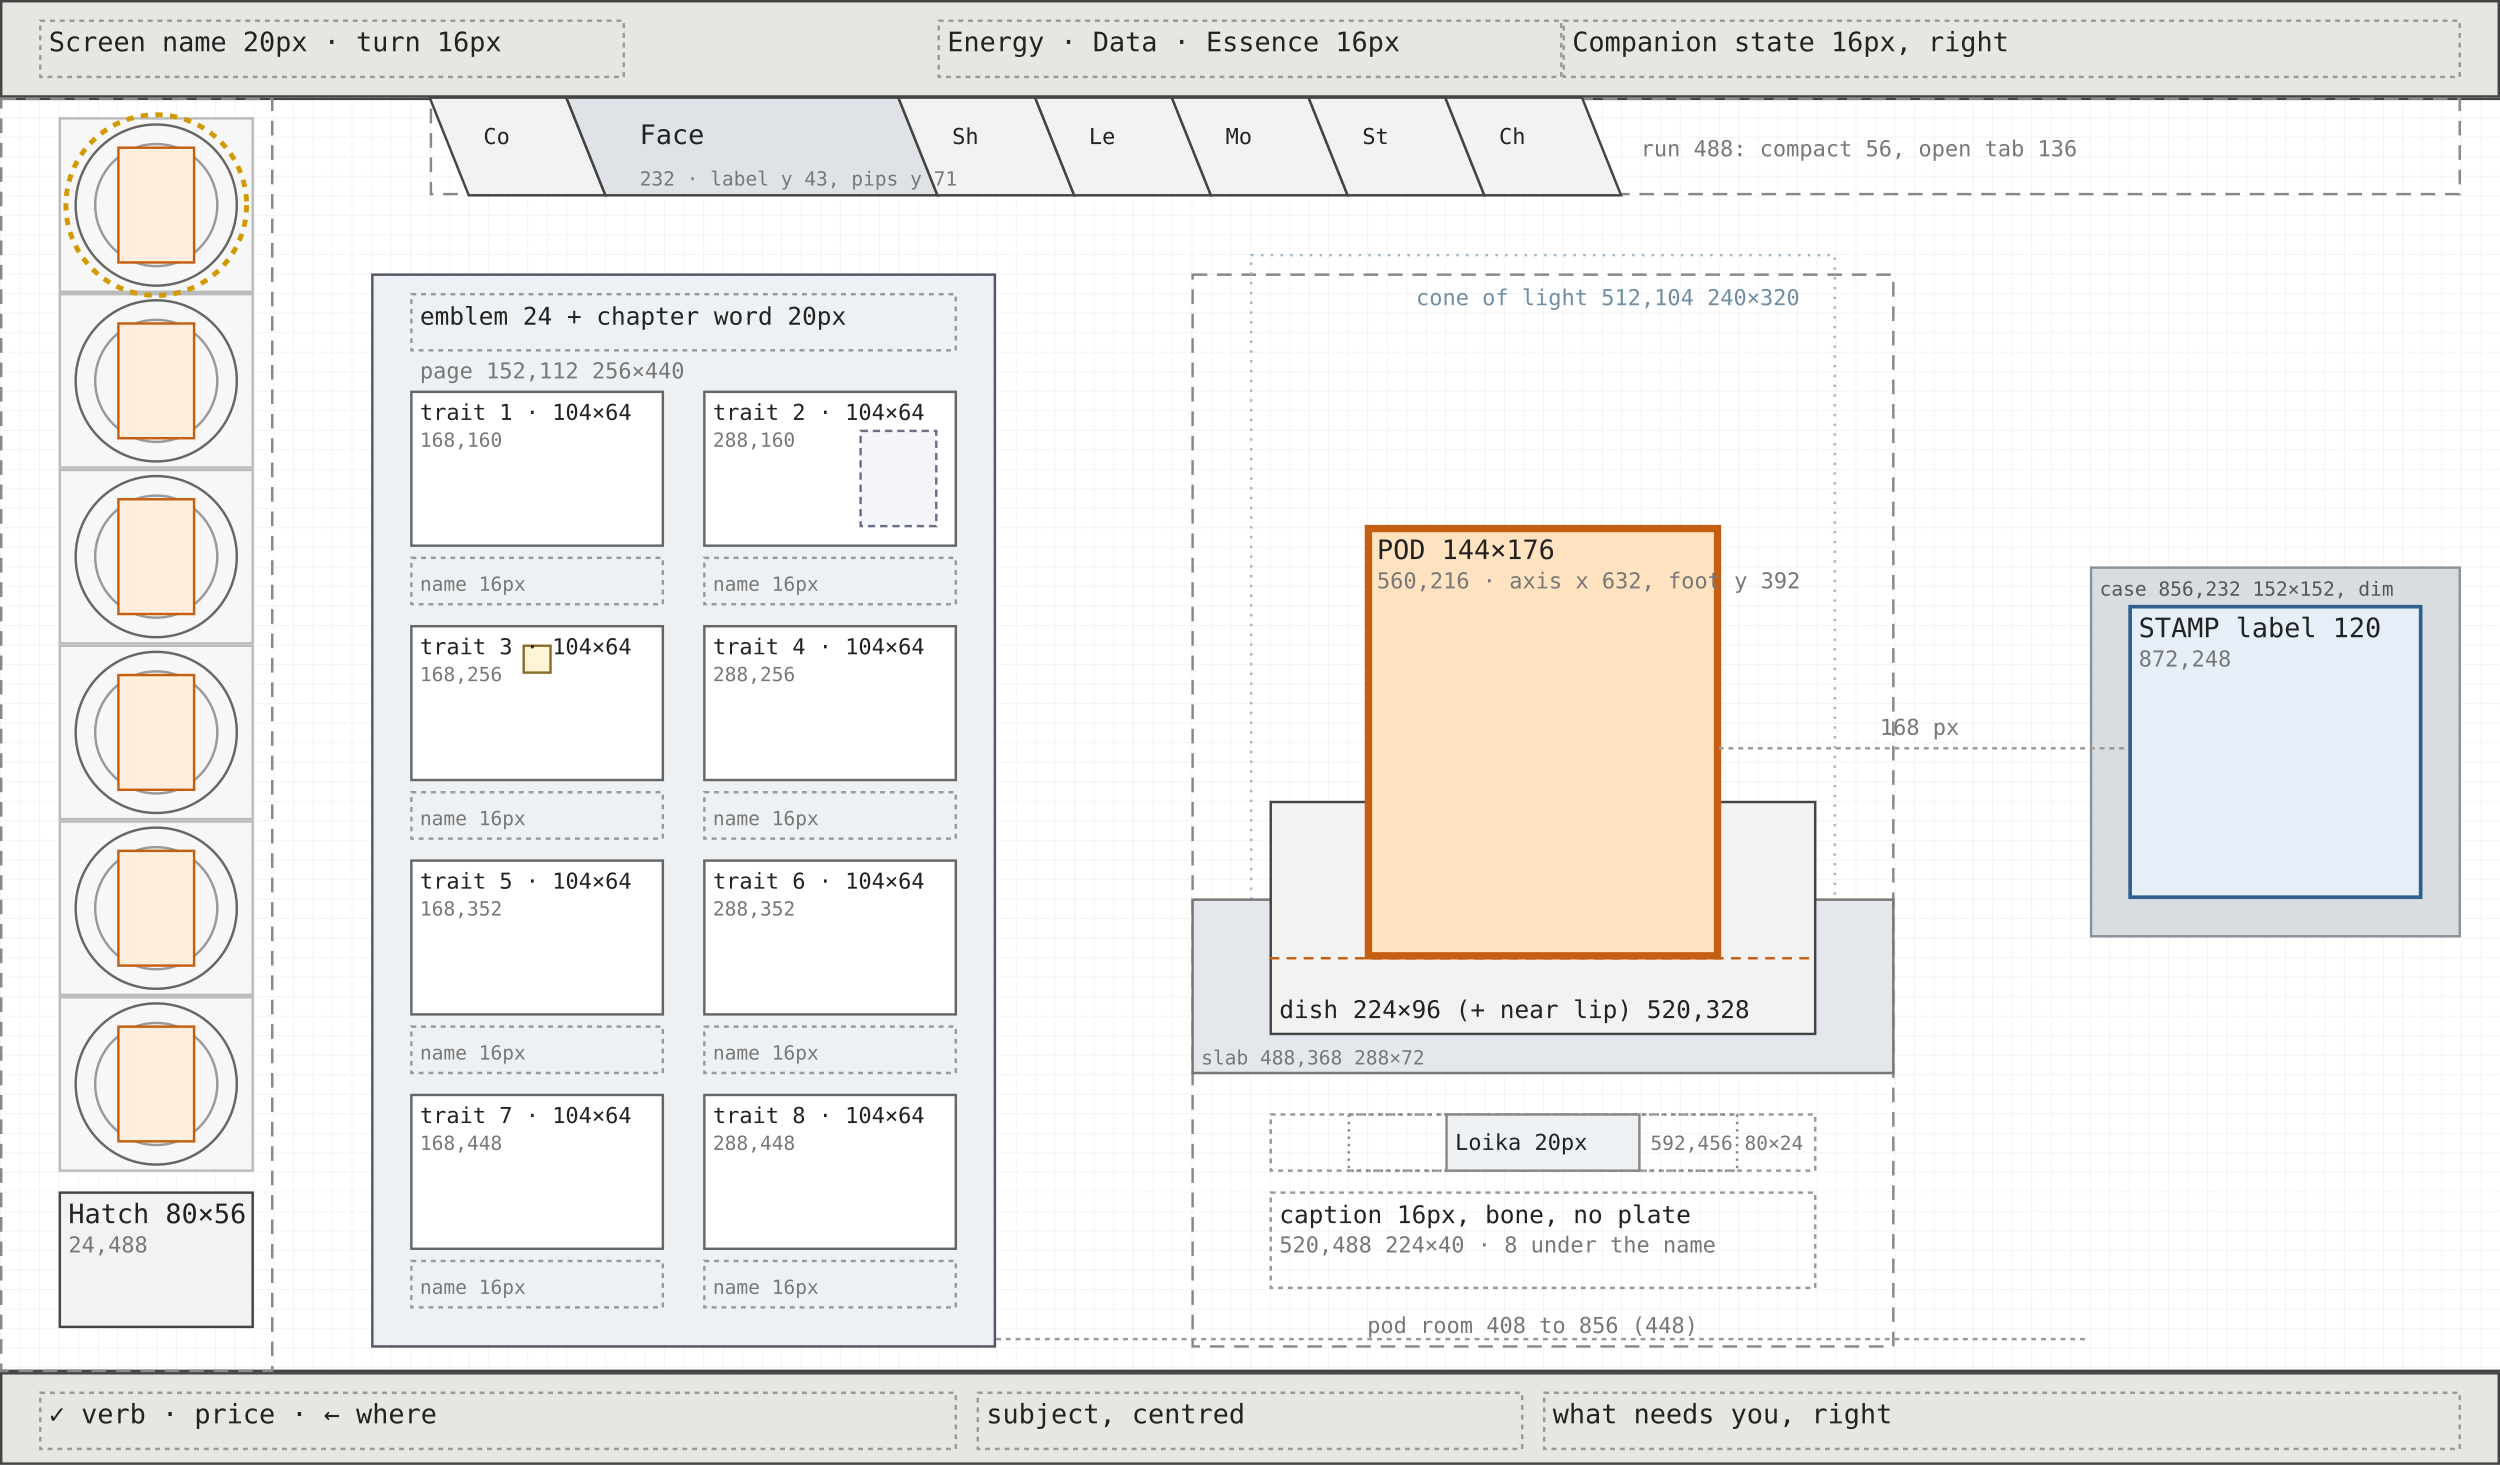
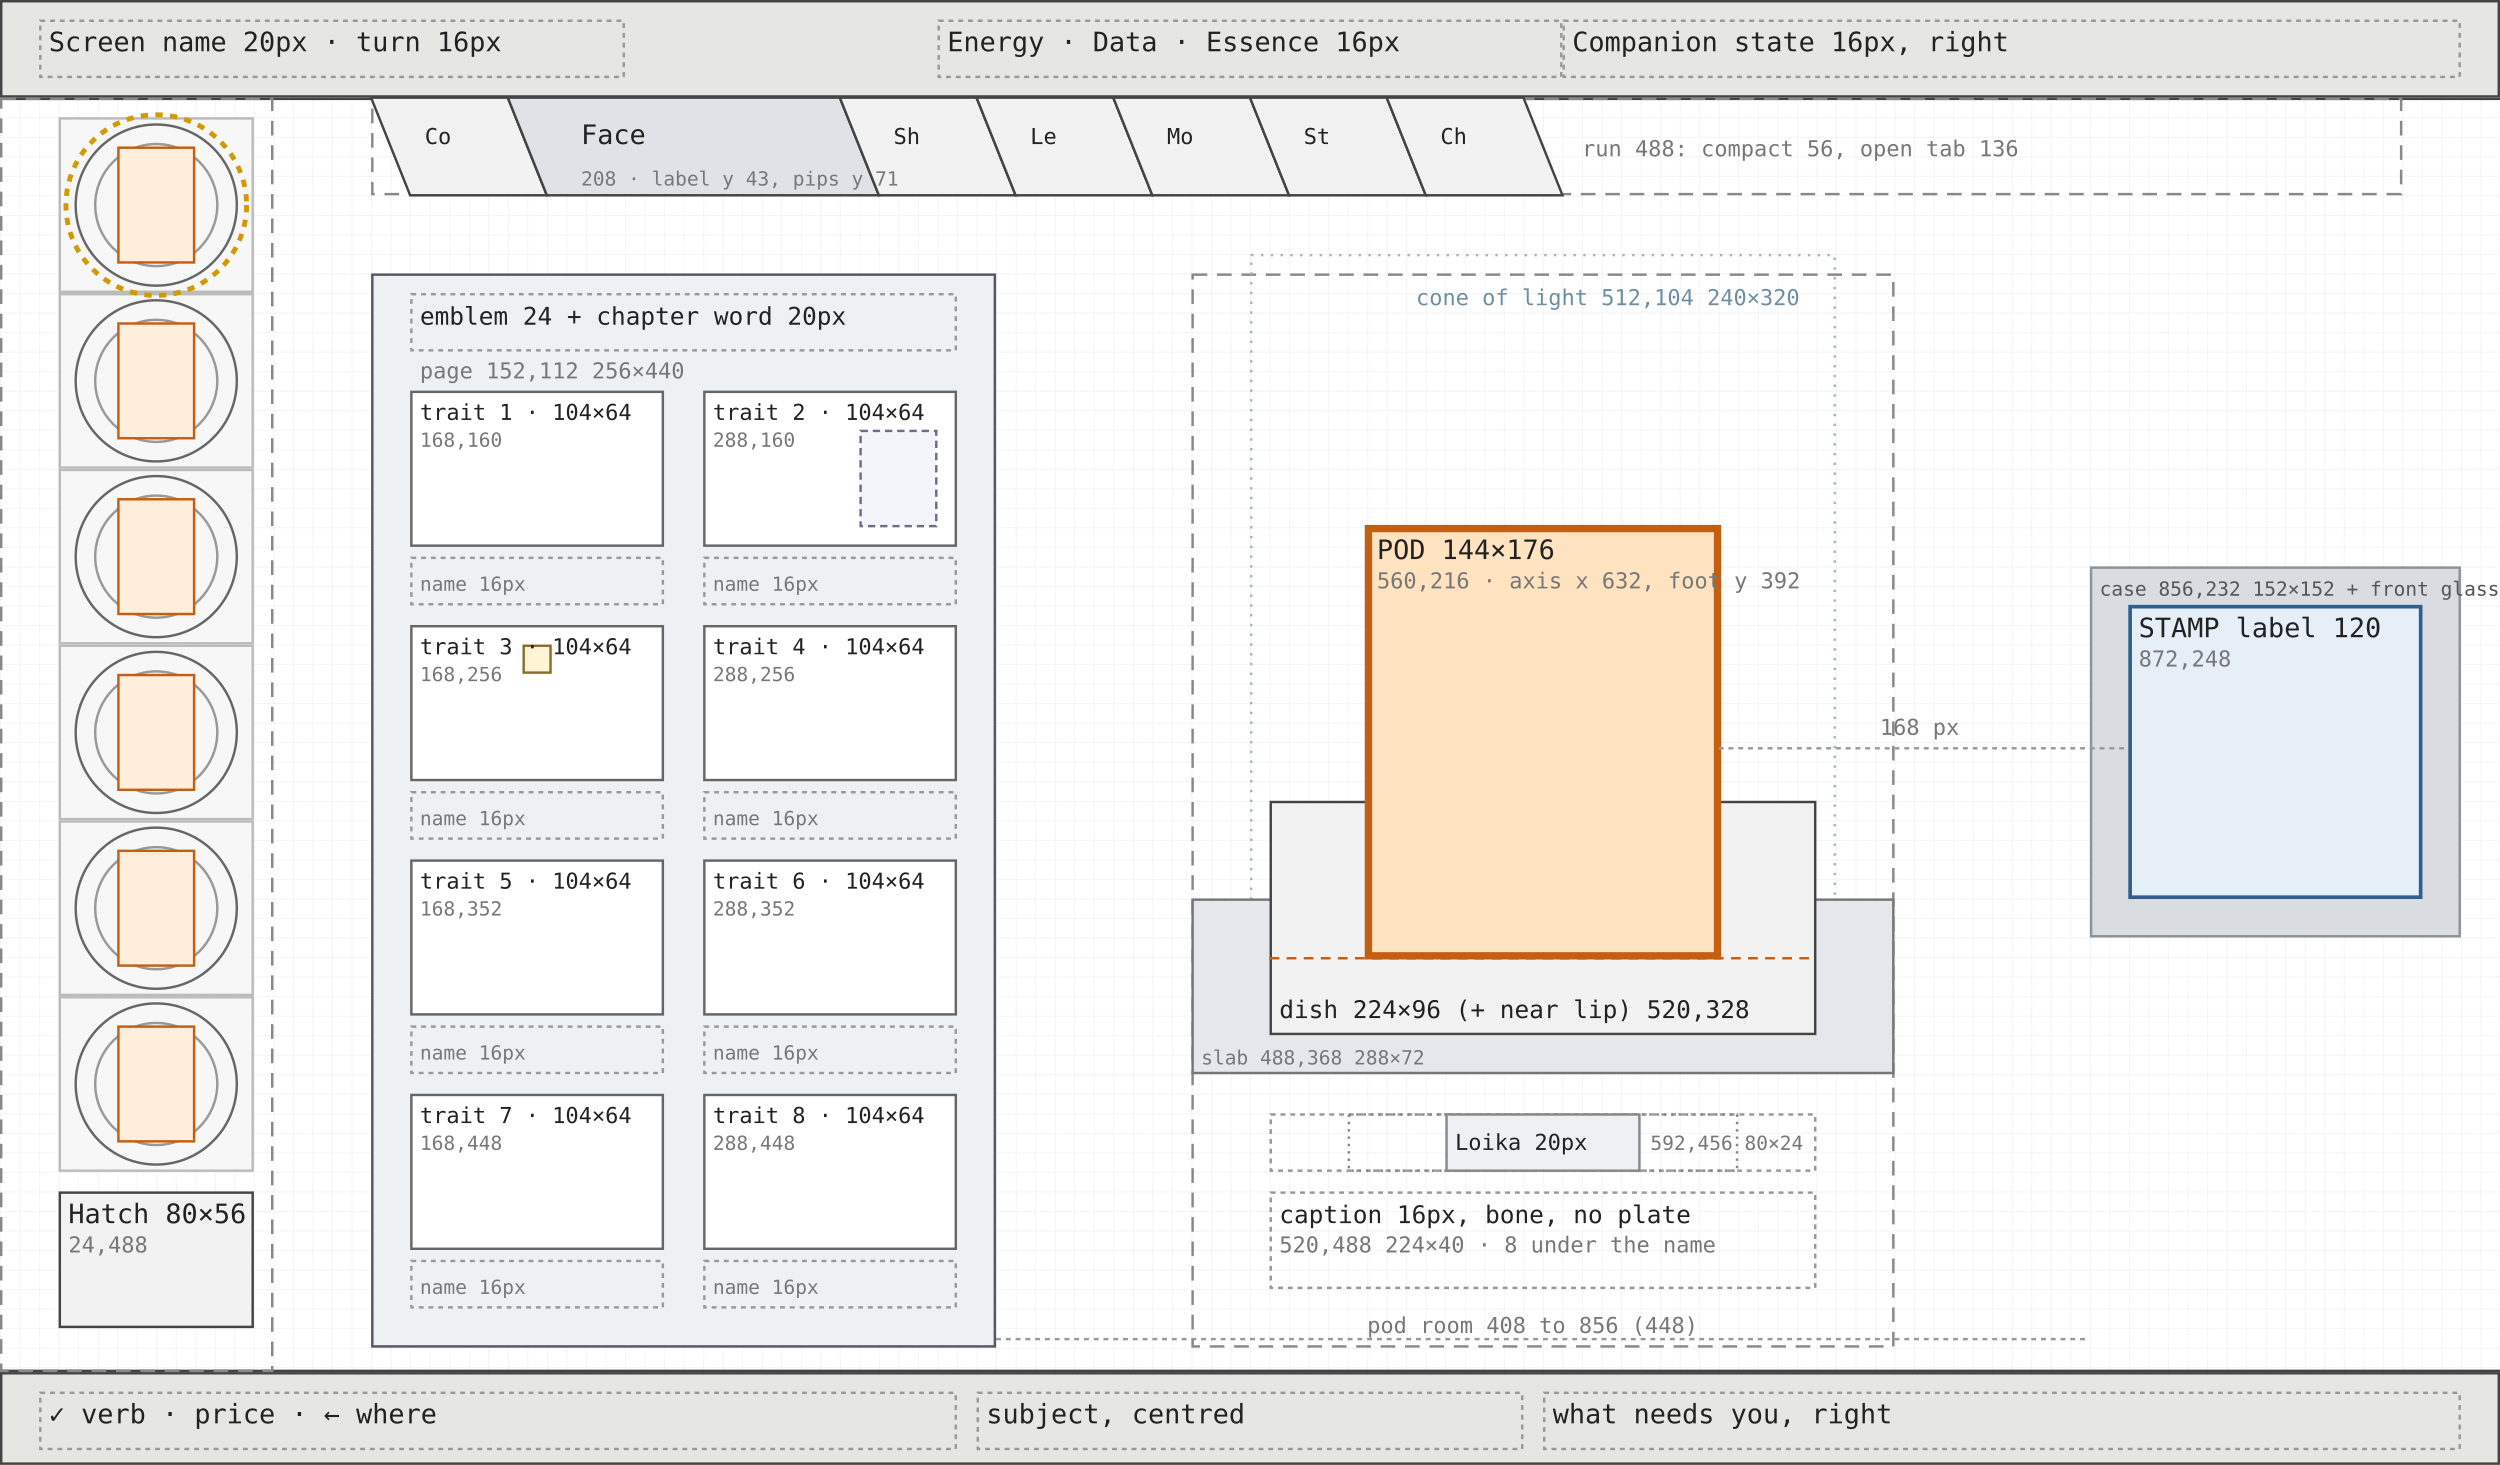
<svg xmlns="http://www.w3.org/2000/svg" viewBox="0 0 1024 600" width="1024" height="600" font-family="ui-monospace, Menlo, Consolas, monospace">
  <defs>
    <pattern id="g8" width="8" height="8" patternUnits="userSpaceOnUse">
      <path d="M8 0H0V8" fill="none" stroke="#efefef" stroke-width="0.5" />
    </pattern>
  </defs>
  <rect width="1024" height="600" fill="#ffffff" />
  <rect width="1024" height="600" fill="url(#g8)" />
  <rect x="0.5" y="0.5" width="1023" height="39" fill="#e6e6e2" stroke="#444" stroke-width="1" />
  <rect x="16.5" y="8.5" width="239" height="23" fill="none" stroke="#999" stroke-width="1" stroke-dasharray="2 2" />
  <rect x="384.5" y="8.5" width="255" height="23" fill="none" stroke="#999" stroke-width="1" stroke-dasharray="2 2" />
  <rect x="640.5" y="8.5" width="367" height="23" fill="none" stroke="#999" stroke-width="1" stroke-dasharray="2 2" />
  <rect x="0.5" y="562.5" width="1023" height="37" fill="#e6e6e2" stroke="#444" stroke-width="1" />
  <rect x="16.5" y="570.5" width="375" height="23" fill="none" stroke="#999" stroke-width="1" stroke-dasharray="2 2" />
  <rect x="400.5" y="570.5" width="223" height="23" fill="none" stroke="#999" stroke-width="1" stroke-dasharray="2 2" />
  <rect x="632.5" y="570.5" width="375" height="23" fill="none" stroke="#999" stroke-width="1" stroke-dasharray="2 2" />
  <line x1="0" y1="40.5" x2="1024" y2="40.5" stroke="#444" />
  <line x1="0" y1="561.5" x2="1024" y2="561.5" stroke="#444" />
  <rect x="0.5" y="40.5" width="111" height="521" fill="none" stroke="#888" stroke-width="1" stroke-dasharray="6 4" />
  <rect x="24.5" y="48.5" width="79" height="71" fill="#f7f7f7" stroke="#bbb" stroke-width="1" />
  <circle cx="64.0" cy="84.0" r="33.0" fill="none" stroke="#666" stroke-width="1" />
  <circle cx="64.0" cy="84.0" r="25.0" fill="none" stroke="#999" stroke-width="1" />
  <rect x="48.5" y="60.5" width="31" height="47" fill="#ffeedb" stroke="#c45f12" stroke-width="1" />
  <rect x="24.5" y="120.5" width="79" height="71" fill="#f7f7f7" stroke="#bbb" stroke-width="1" />
  <circle cx="64.0" cy="156.0" r="33.0" fill="none" stroke="#666" stroke-width="1" />
  <circle cx="64.0" cy="156.0" r="25.0" fill="none" stroke="#999" stroke-width="1" />
  <rect x="48.5" y="132.5" width="31" height="47" fill="#ffeedb" stroke="#c45f12" stroke-width="1" />
  <rect x="24.5" y="192.5" width="79" height="71" fill="#f7f7f7" stroke="#bbb" stroke-width="1" />
  <circle cx="64.0" cy="228.0" r="33.0" fill="none" stroke="#666" stroke-width="1" />
  <circle cx="64.0" cy="228.0" r="25.0" fill="none" stroke="#999" stroke-width="1" />
  <rect x="48.5" y="204.5" width="31" height="47" fill="#ffeedb" stroke="#c45f12" stroke-width="1" />
  <rect x="24.5" y="264.5" width="79" height="71" fill="#f7f7f7" stroke="#bbb" stroke-width="1" />
  <circle cx="64.0" cy="300.0" r="33.0" fill="none" stroke="#666" stroke-width="1" />
  <circle cx="64.0" cy="300.0" r="25.0" fill="none" stroke="#999" stroke-width="1" />
  <rect x="48.5" y="276.5" width="31" height="47" fill="#ffeedb" stroke="#c45f12" stroke-width="1" />
  <rect x="24.5" y="336.5" width="79" height="71" fill="#f7f7f7" stroke="#bbb" stroke-width="1" />
  <circle cx="64.0" cy="372.0" r="33.0" fill="none" stroke="#666" stroke-width="1" />
  <circle cx="64.0" cy="372.0" r="25.0" fill="none" stroke="#999" stroke-width="1" />
  <rect x="48.5" y="348.5" width="31" height="47" fill="#ffeedb" stroke="#c45f12" stroke-width="1" />
  <rect x="24.5" y="408.5" width="79" height="71" fill="#f7f7f7" stroke="#bbb" stroke-width="1" />
  <circle cx="64.0" cy="444.0" r="33.0" fill="none" stroke="#666" stroke-width="1" />
  <circle cx="64.0" cy="444.0" r="25.0" fill="none" stroke="#999" stroke-width="1" />
  <rect x="48.5" y="420.5" width="31" height="47" fill="#ffeedb" stroke="#c45f12" stroke-width="1" />
  <circle cx="64.0" cy="84.0" r="37.0" fill="none" stroke="#d29a00" stroke-width="2" stroke-dasharray="3 3" />
  <rect x="24.5" y="488.5" width="79" height="55" fill="#f2f2f2" stroke="#444" stroke-width="1" />
-   <rect x="176.5" y="40.5" width="831" height="39" fill="none" stroke="#888" stroke-width="1" stroke-dasharray="6 4" />
-   <polygon points="176,40 232,40 248,80 192,80" fill="#f2f2f2" stroke="#444" stroke-width="1" />
-   <polygon points="232,40 368,40 384,80 248,80" fill="#dfe3e8" stroke="#444" stroke-width="1" />
-   <polygon points="368,40 424,40 440,80 384,80" fill="#f2f2f2" stroke="#444" stroke-width="1" />
-   <polygon points="424,40 480,40 496,80 440,80" fill="#f2f2f2" stroke="#444" stroke-width="1" />
-   <polygon points="480,40 536,40 552,80 496,80" fill="#f2f2f2" stroke="#444" stroke-width="1" />
-   <polygon points="536,40 592,40 608,80 552,80" fill="#f2f2f2" stroke="#444" stroke-width="1" />
-   <polygon points="592,40 648,40 664,80 608,80" fill="#f2f2f2" stroke="#444" stroke-width="1" />
+   <rect x="152.5" y="40.5" width="831" height="39" fill="none" stroke="#888" stroke-width="1" stroke-dasharray="6 4" />
+   <polygon points="152,40 208,40 224,80 168,80" fill="#f2f2f2" stroke="#444" stroke-width="1" />
+   <polygon points="208,40 344,40 360,80 224,80" fill="#dfe3e8" stroke="#444" stroke-width="1" />
+   <polygon points="344,40 400,40 416,80 360,80" fill="#f2f2f2" stroke="#444" stroke-width="1" />
+   <polygon points="400,40 456,40 472,80 416,80" fill="#f2f2f2" stroke="#444" stroke-width="1" />
+   <polygon points="456,40 512,40 528,80 472,80" fill="#f2f2f2" stroke="#444" stroke-width="1" />
+   <polygon points="512,40 568,40 584,80 528,80" fill="#f2f2f2" stroke="#444" stroke-width="1" />
+   <polygon points="568,40 624,40 640,80 584,80" fill="#f2f2f2" stroke="#444" stroke-width="1" />
  <rect x="152.5" y="112.5" width="255" height="439" fill="#eef1f3" stroke="#556" stroke-width="1" />
  <rect x="168.5" y="120.5" width="223" height="23" fill="none" stroke="#999" stroke-width="1" stroke-dasharray="2 2" />
  <rect x="168.5" y="160.5" width="103" height="63" fill="#ffffff" stroke="#666" stroke-width="1" />
  <rect x="168.5" y="228.5" width="103" height="19" fill="none" stroke="#999" stroke-width="1" stroke-dasharray="2 2" />
  <rect x="288.5" y="160.5" width="103" height="63" fill="#ffffff" stroke="#666" stroke-width="1" />
  <rect x="288.5" y="228.5" width="103" height="19" fill="none" stroke="#999" stroke-width="1" stroke-dasharray="2 2" />
  <rect x="352.5" y="176.5" width="31" height="39" fill="#f4f5fa" stroke="#6b6f8a" stroke-width="1" stroke-dasharray="3 2" />
  <rect x="168.5" y="256.5" width="103" height="63" fill="#ffffff" stroke="#666" stroke-width="1" />
  <rect x="168.5" y="324.5" width="103" height="19" fill="none" stroke="#999" stroke-width="1" stroke-dasharray="2 2" />
  <rect x="214.5" y="264.5" width="11" height="11" fill="#fff4d6" stroke="#8a6d2a" stroke-width="1" />
  <rect x="288.5" y="256.5" width="103" height="63" fill="#ffffff" stroke="#666" stroke-width="1" />
  <rect x="288.5" y="324.5" width="103" height="19" fill="none" stroke="#999" stroke-width="1" stroke-dasharray="2 2" />
  <rect x="168.5" y="352.5" width="103" height="63" fill="#ffffff" stroke="#666" stroke-width="1" />
  <rect x="168.5" y="420.5" width="103" height="19" fill="none" stroke="#999" stroke-width="1" stroke-dasharray="2 2" />
  <rect x="288.5" y="352.5" width="103" height="63" fill="#ffffff" stroke="#666" stroke-width="1" />
  <rect x="288.5" y="420.5" width="103" height="19" fill="none" stroke="#999" stroke-width="1" stroke-dasharray="2 2" />
  <rect x="168.5" y="448.5" width="103" height="63" fill="#ffffff" stroke="#666" stroke-width="1" />
  <rect x="168.5" y="516.5" width="103" height="19" fill="none" stroke="#999" stroke-width="1" stroke-dasharray="2 2" />
  <rect x="288.5" y="448.5" width="103" height="63" fill="#ffffff" stroke="#666" stroke-width="1" />
  <rect x="288.5" y="516.5" width="103" height="19" fill="none" stroke="#999" stroke-width="1" stroke-dasharray="2 2" />
  <line x1="408" y1="548.5" x2="856" y2="548.5" stroke="#999" stroke-dasharray="2 2" />
  <rect x="488.5" y="112.5" width="287" height="439" fill="none" stroke="#888" stroke-width="1" stroke-dasharray="6 4" />
  <rect x="512.5" y="104.5" width="239" height="319" fill="none" stroke="#9fb8c8" stroke-width="1" stroke-dasharray="1 3" />
  <rect x="488.5" y="368.5" width="287" height="71" fill="#e4e8ec" stroke="#777" stroke-width="1" />
  <rect x="520.5" y="328.5" width="223" height="95" fill="#f2f2f2" stroke="#444" stroke-width="1" />
  <rect x="560.5" y="216.5" width="143" height="175" fill="#ffe2bf" stroke="#c45f12" stroke-width="3" />
  <line x1="520" y1="392.5" x2="744" y2="392.5" stroke="#c45f12" stroke-width="1" stroke-dasharray="4 3" />
  <rect x="520.5" y="456.5" width="223" height="23" fill="none" stroke="#999" stroke-width="1" stroke-dasharray="2 2" />
  <rect x="552.5" y="456.5" width="159" height="23" fill="none" stroke="#888" stroke-width="1" stroke-dasharray="1 2" />
  <rect x="592.5" y="456.5" width="79" height="23" fill="#eef1f3" stroke="#888" stroke-width="1" />
  <rect x="520.5" y="488.5" width="223" height="39" fill="none" stroke="#999" stroke-width="1" stroke-dasharray="2 2" />
  <rect x="856.5" y="232.5" width="151" height="151" fill="#d9dde2" stroke="#8a929a" stroke-width="1" />
  <rect x="872.5" y="248.5" width="119" height="119" fill="#e6eef7" stroke="#2f5f8f" stroke-width="1.5" />
  <line x1="704" y1="306.5" x2="872" y2="306.5" stroke="#999" stroke-width="1" stroke-dasharray="2 2" />
  <text x="20" y="21" font-size="11" fill="#222">Screen name 20px · turn 16px</text>
  <text x="388" y="21" font-size="11" fill="#222">Energy · Data · Essence 16px</text>
  <text x="644" y="21" font-size="11" fill="#222">Companion state 16px, right</text>
  <text x="20" y="583" font-size="11" fill="#222">✓ verb · price · ← where</text>
  <text x="404" y="583" font-size="11" fill="#222">subject, centred</text>
  <text x="636" y="583" font-size="11" fill="#222">what needs you, right</text>
  <text x="28" y="501" font-size="11" fill="#222">Hatch 80×56</text>
  <text x="28" y="513" font-size="9" fill="#777">24,488</text>
-   <text x="198" y="59" font-size="9" fill="#222">Co</text>
-   <text x="262" y="59" font-size="11" fill="#222">Face</text>
-   <text x="262" y="76" font-size="8" fill="#777">232 · label y 43, pips y 71</text>
-   <text x="390" y="59" font-size="9" fill="#222">Sh</text>
-   <text x="446" y="59" font-size="9" fill="#222">Le</text>
-   <text x="502" y="59" font-size="9" fill="#222">Mo</text>
-   <text x="558" y="59" font-size="9" fill="#222">St</text>
-   <text x="614" y="59" font-size="9" fill="#222">Ch</text>
-   <text x="672" y="64" font-size="9" fill="#777">run 488: compact 56, open tab 136</text>
+   <text x="174" y="59" font-size="9" fill="#222">Co</text>
+   <text x="238" y="59" font-size="11" fill="#222">Face</text>
+   <text x="238" y="76" font-size="8" fill="#777">208 · label y 43, pips y 71</text>
+   <text x="366" y="59" font-size="9" fill="#222">Sh</text>
+   <text x="422" y="59" font-size="9" fill="#222">Le</text>
+   <text x="478" y="59" font-size="9" fill="#222">Mo</text>
+   <text x="534" y="59" font-size="9" fill="#222">St</text>
+   <text x="590" y="59" font-size="9" fill="#222">Ch</text>
+   <text x="648" y="64" font-size="9" fill="#777">run 488: compact 56, open tab 136</text>
  <text x="172" y="133" font-size="10" fill="#222">emblem 24 + chapter word 20px</text>
  <text x="172" y="155" font-size="9" fill="#777">page 152,112 256×440</text>
  <text x="172" y="172" font-size="9" fill="#222">trait 1 · 104×64</text>
  <text x="172" y="183" font-size="8" fill="#777">168,160</text>
  <text x="172" y="242" font-size="8" fill="#777">name 16px</text>
  <text x="292" y="172" font-size="9" fill="#222">trait 2 · 104×64</text>
  <text x="292" y="183" font-size="8" fill="#777">288,160</text>
  <text x="292" y="242" font-size="8" fill="#777">name 16px</text>
  <text x="172" y="268" font-size="9" fill="#222">trait 3 · 104×64</text>
  <text x="172" y="279" font-size="8" fill="#777">168,256</text>
  <text x="172" y="338" font-size="8" fill="#777">name 16px</text>
  <text x="292" y="268" font-size="9" fill="#222">trait 4 · 104×64</text>
  <text x="292" y="279" font-size="8" fill="#777">288,256</text>
  <text x="292" y="338" font-size="8" fill="#777">name 16px</text>
  <text x="172" y="364" font-size="9" fill="#222">trait 5 · 104×64</text>
  <text x="172" y="375" font-size="8" fill="#777">168,352</text>
  <text x="172" y="434" font-size="8" fill="#777">name 16px</text>
  <text x="292" y="364" font-size="9" fill="#222">trait 6 · 104×64</text>
  <text x="292" y="375" font-size="8" fill="#777">288,352</text>
  <text x="292" y="434" font-size="8" fill="#777">name 16px</text>
  <text x="172" y="460" font-size="9" fill="#222">trait 7 · 104×64</text>
  <text x="172" y="471" font-size="8" fill="#777">168,448</text>
  <text x="172" y="530" font-size="8" fill="#777">name 16px</text>
  <text x="292" y="460" font-size="9" fill="#222">trait 8 · 104×64</text>
  <text x="292" y="471" font-size="8" fill="#777">288,448</text>
  <text x="292" y="530" font-size="8" fill="#777">name 16px</text>
  <text x="560" y="546" font-size="9" fill="#777">pod room 408 to 856 (448)</text>
  <text x="580" y="125" font-size="9" fill="#6f8ea3">cone of light 512,104 240×320</text>
  <text x="492" y="436" font-size="8" fill="#777">slab 488,368 288×72</text>
  <text x="564" y="229" font-size="11" fill="#222">POD 144×176</text>
  <text x="564" y="241" font-size="9" fill="#777">560,216 · axis x 632, foot y 392</text>
  <text x="524" y="417" font-size="10" fill="#222">dish 224×96 (+ near lip) 520,328</text>
  <text x="596" y="471" font-size="9" fill="#222">Loika 20px</text>
  <text x="676" y="471" font-size="8" fill="#777">592,456 80×24</text>
  <text x="524" y="501" font-size="10" fill="#222">caption 16px, bone, no plate</text>
  <text x="524" y="513" font-size="9" fill="#777">520,488 224×40 · 8 under the name</text>
-   <text x="860" y="244" font-size="8" fill="#555">case 856,232 152×152, dim</text>
+   <text x="860" y="244" font-size="8" fill="#555">case 856,232 152×152 + front glass</text>
  <text x="876" y="261" font-size="11" fill="#222">STAMP label 120</text>
  <text x="876" y="273" font-size="9" fill="#777">872,248</text>
  <text x="770" y="301" font-size="9" fill="#777">168 px</text>
</svg>
